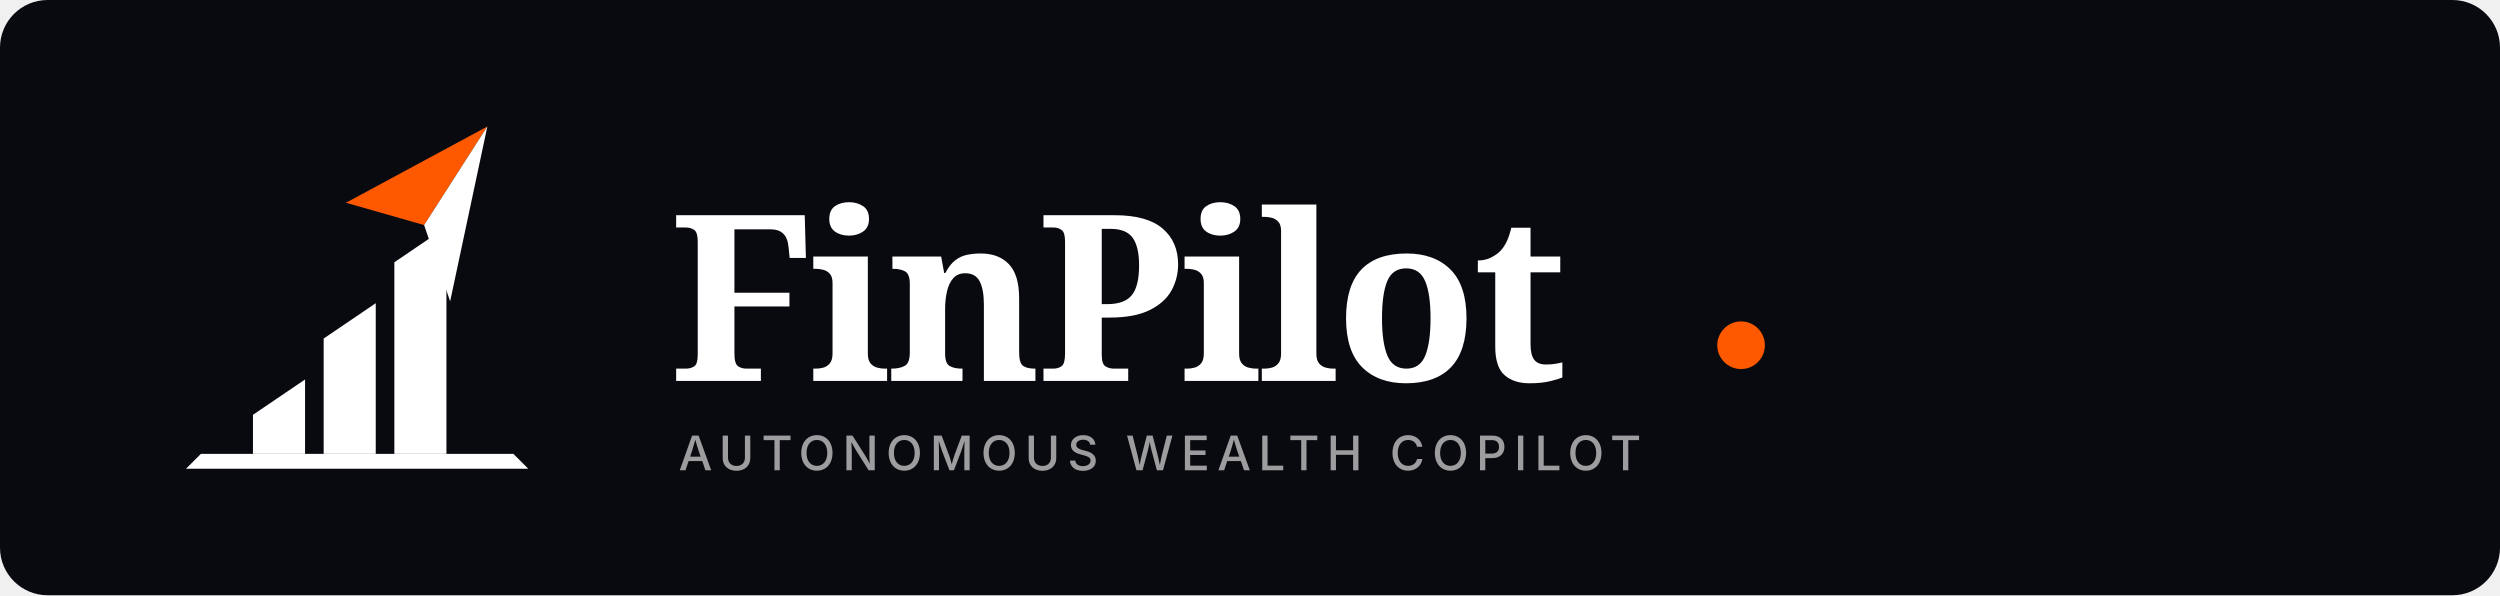
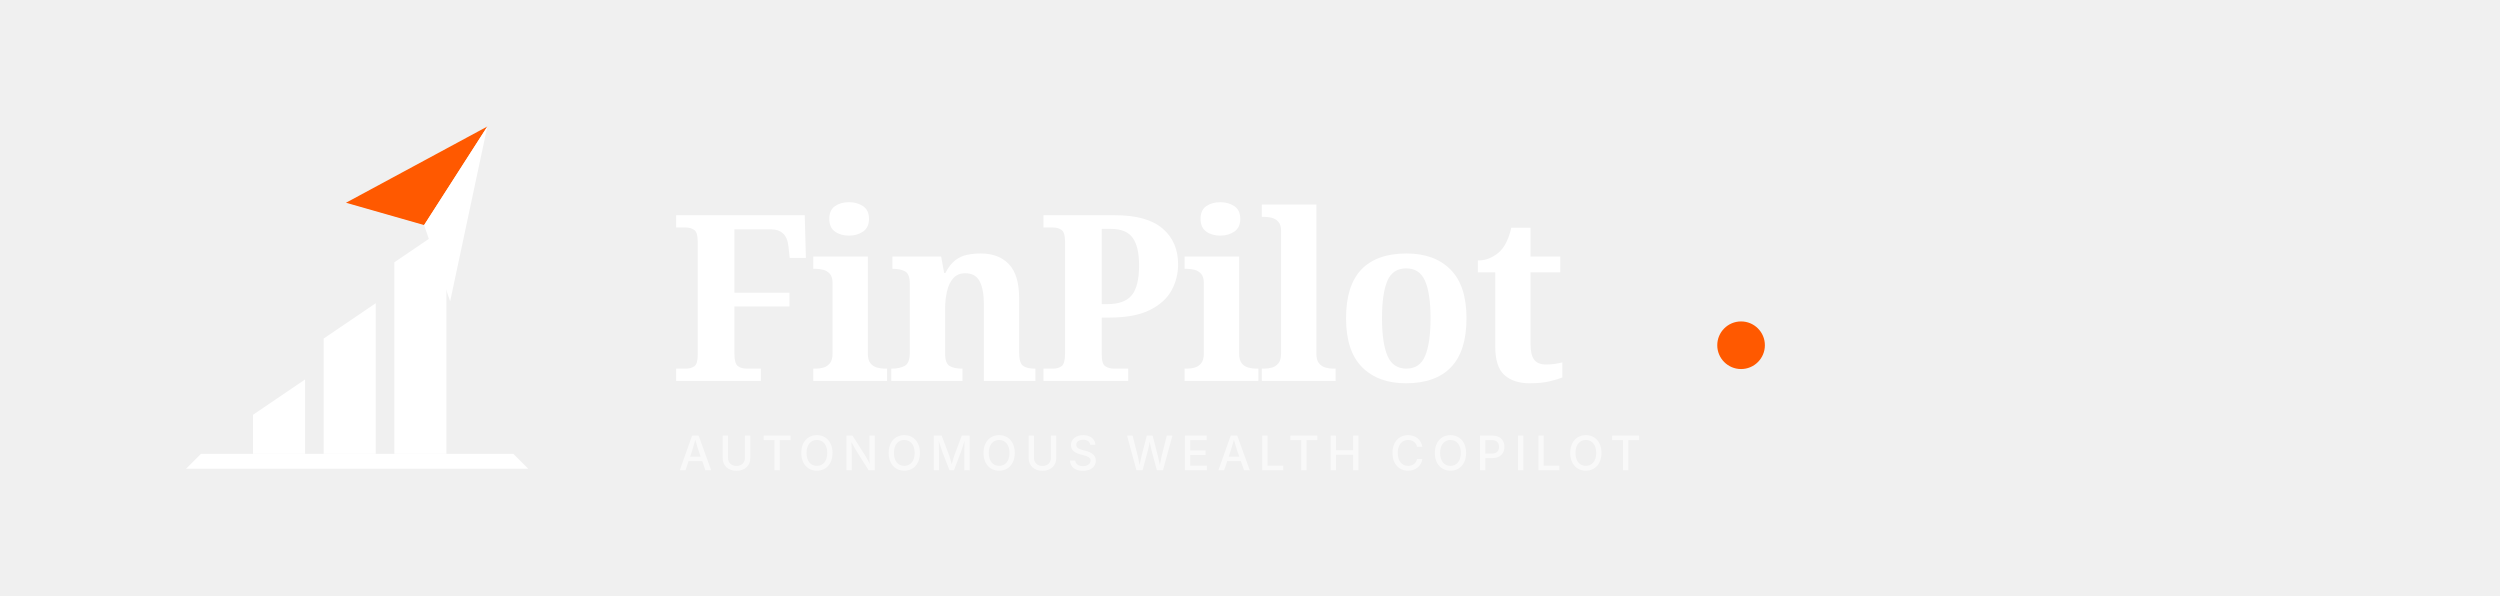
<svg xmlns="http://www.w3.org/2000/svg" viewBox="0 0 840 200" width="100%" height="100%" fill="none">
-   <rect width="840" height="200" fill="#090a0f" rx="16" />
+   <style>
+     .brand-fg { fill: #ffffff; }
+     .brand-accent { fill: #ff5900; }
+   </style>
  <g transform="translate(40, 20) scale(0.3125)">
-     <path d="M72 440 L440 440 L424 424 L88 424 Z" fill="#ffffff" />
-     <polygon points="144,424 200,424 200,344 144,382" fill="#ffffff" />
-     <polygon points="220,424 276,424 276,262 220,300" fill="#ffffff" />
-     <polygon points="296,424 352,424 352,180 296,218" fill="#ffffff" />
-     <polygon points="396,72 244,154 328,178" fill="#ff5900" />
-     <polygon points="396,72 328,178 356,260" fill="#ffffff" />
+     <path d="M72 440 L440 440 L424 424 L88 424 Z" class="brand-fg" />
+     <polygon points="144,424 200,424 200,344 144,382" class="brand-fg" />
+     <polygon points="220,424 276,424 276,262 220,300" class="brand-fg" />
+     <polygon points="296,424 352,424 352,180 296,218" class="brand-fg" />
+     <polygon points="396,72 244,154 328,178" class="brand-accent" />
+     <polygon points="396,72 328,178 356,260" class="brand-fg" />
  </g>
-   <text x="225" y="128" font-family="'Fraunces', Georgia, serif" font-size="78" font-weight="600" fill="#ffffff" letter-spacing="-1.5">FinPilot</text>
-   <circle cx="585" cy="116" r="8" fill="#ff5900" />
-   <text x="228" y="158" font-family="'Inter', -apple-system, sans-serif" font-size="16" font-weight="500" fill="#ffffff" opacity="0.6" letter-spacing="2.5">AUTONOMOUS WEALTH COPILOT</text>
+   <text x="225" y="128" font-family="'Fraunces', Georgia, serif" font-size="78" font-weight="600" class="brand-fg" letter-spacing="-1.5">FinPilot</text>
+   <circle cx="585" cy="116" r="8" class="brand-accent" />
+   <text x="228" y="158" font-family="'Inter', -apple-system, sans-serif" font-size="16" font-weight="500" class="brand-fg" opacity="0.6" letter-spacing="2.5">AUTONOMOUS WEALTH COPILOT</text>
</svg>
